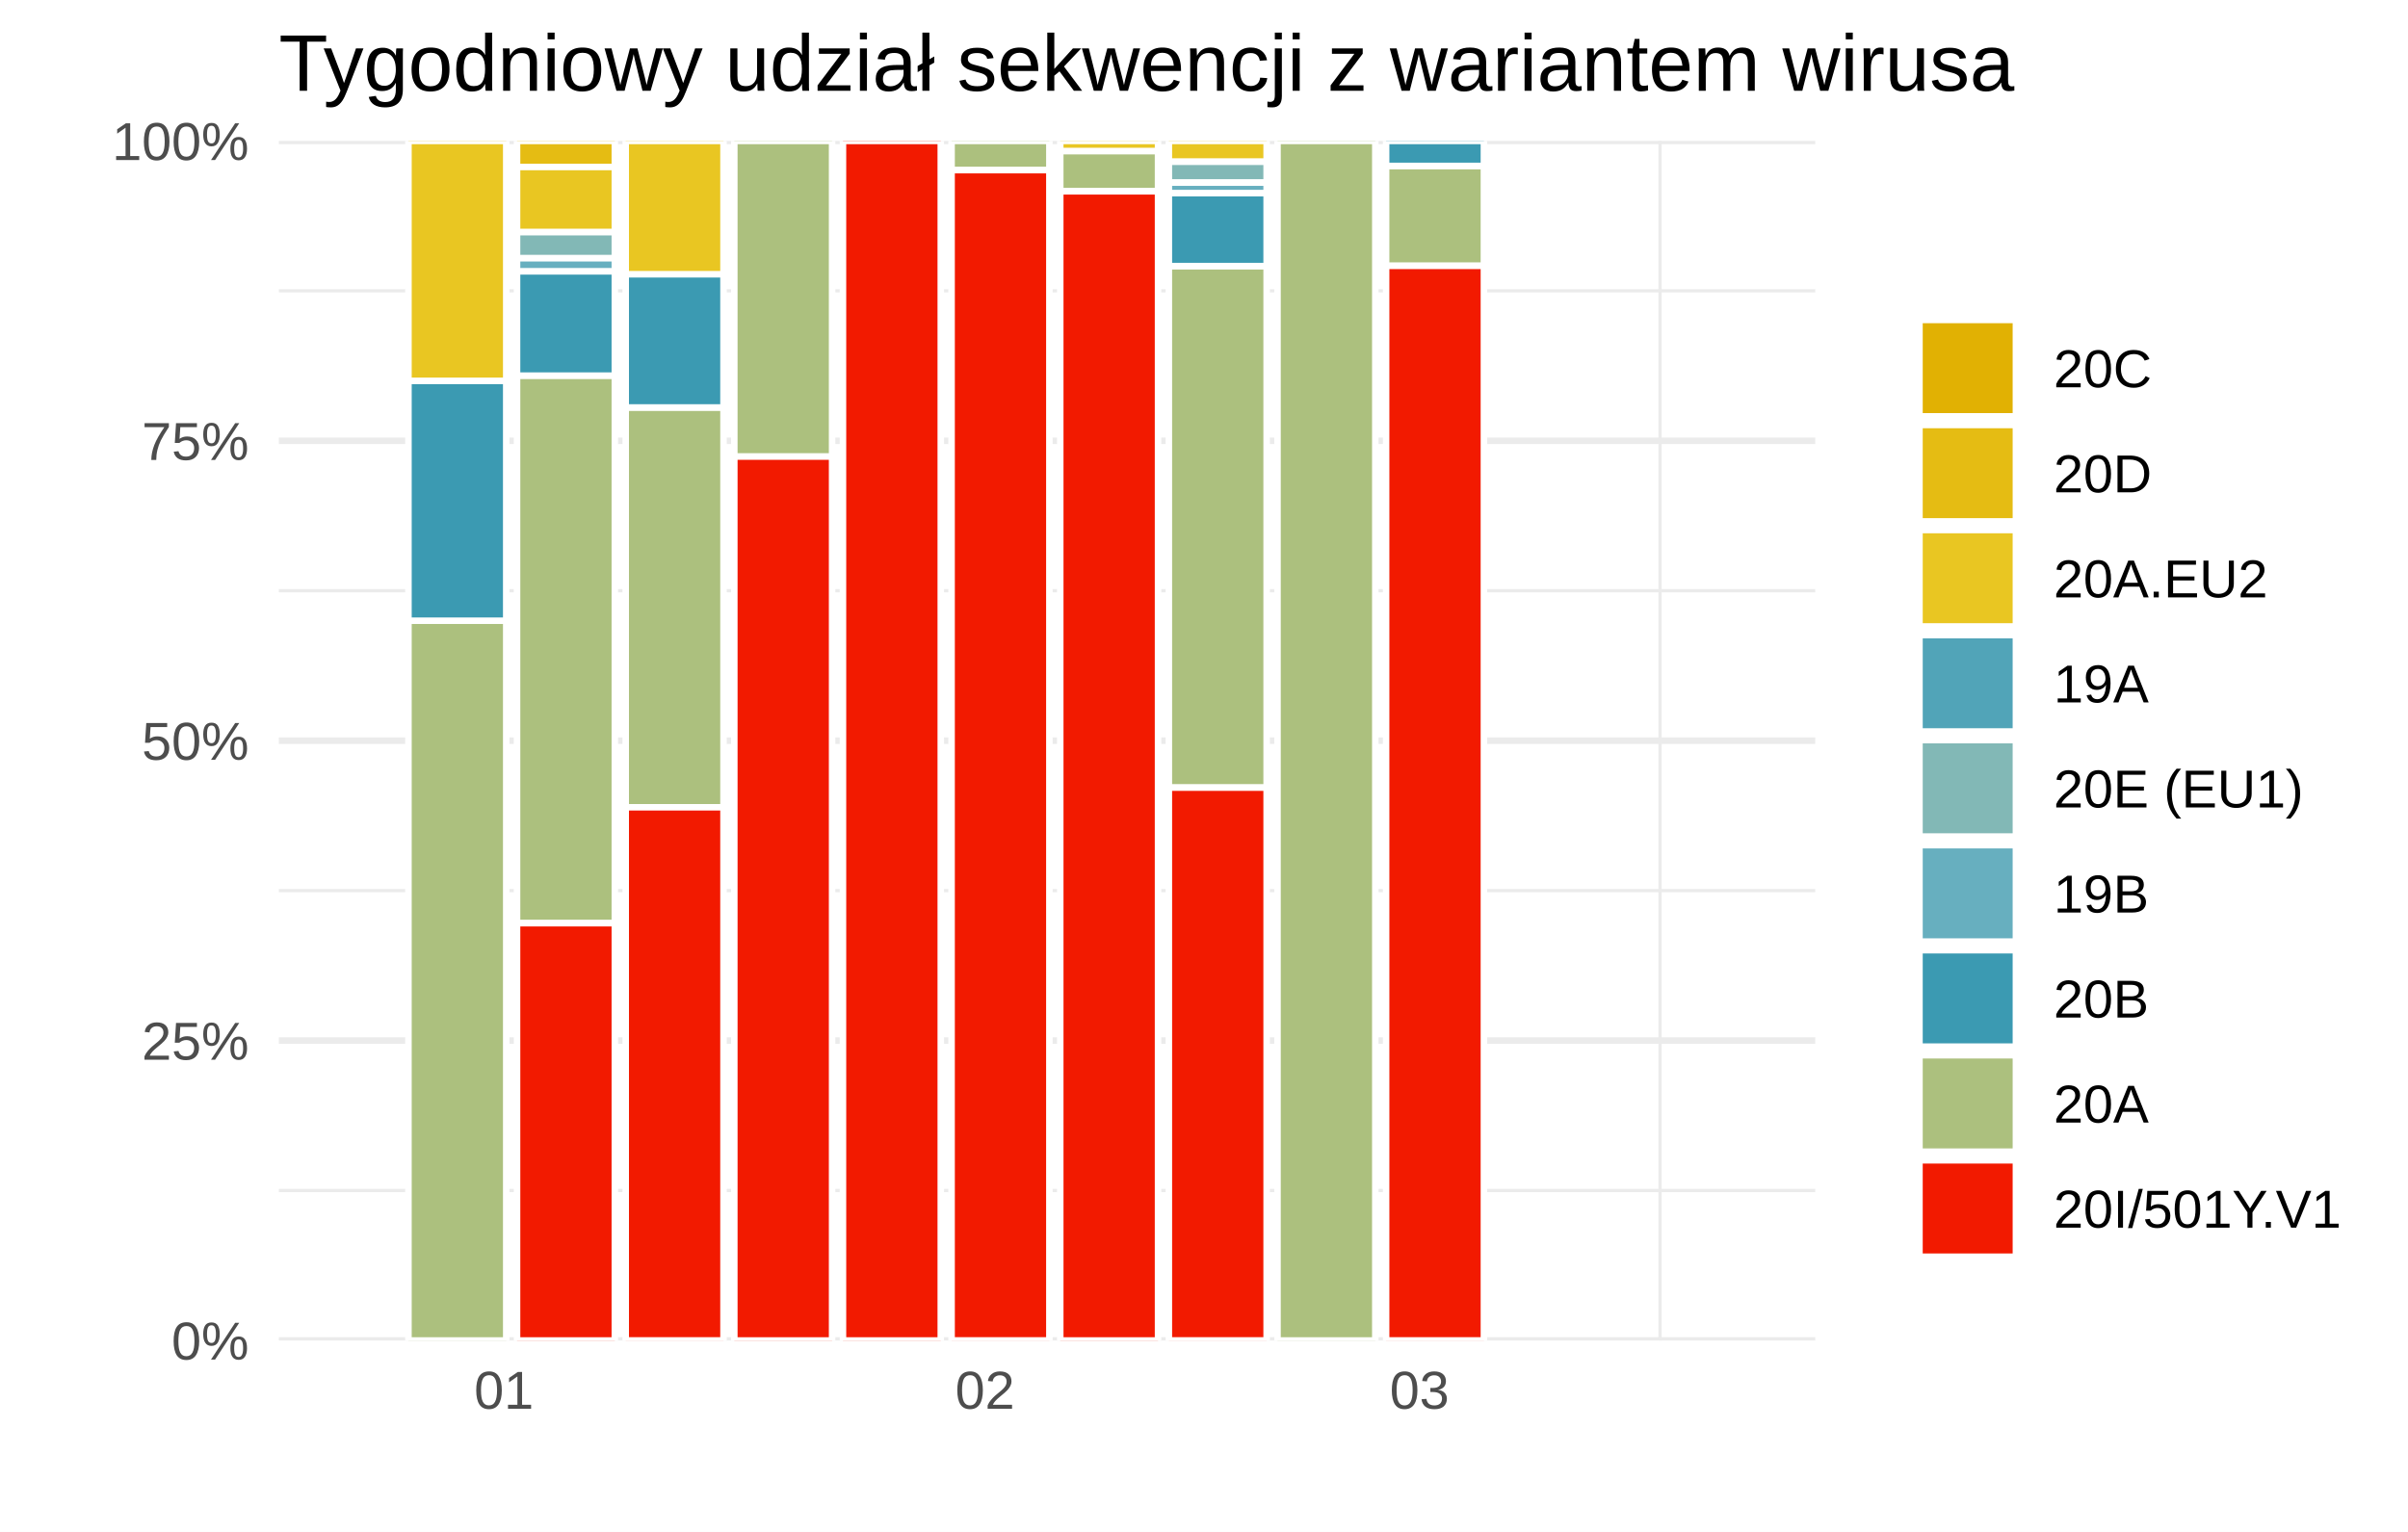
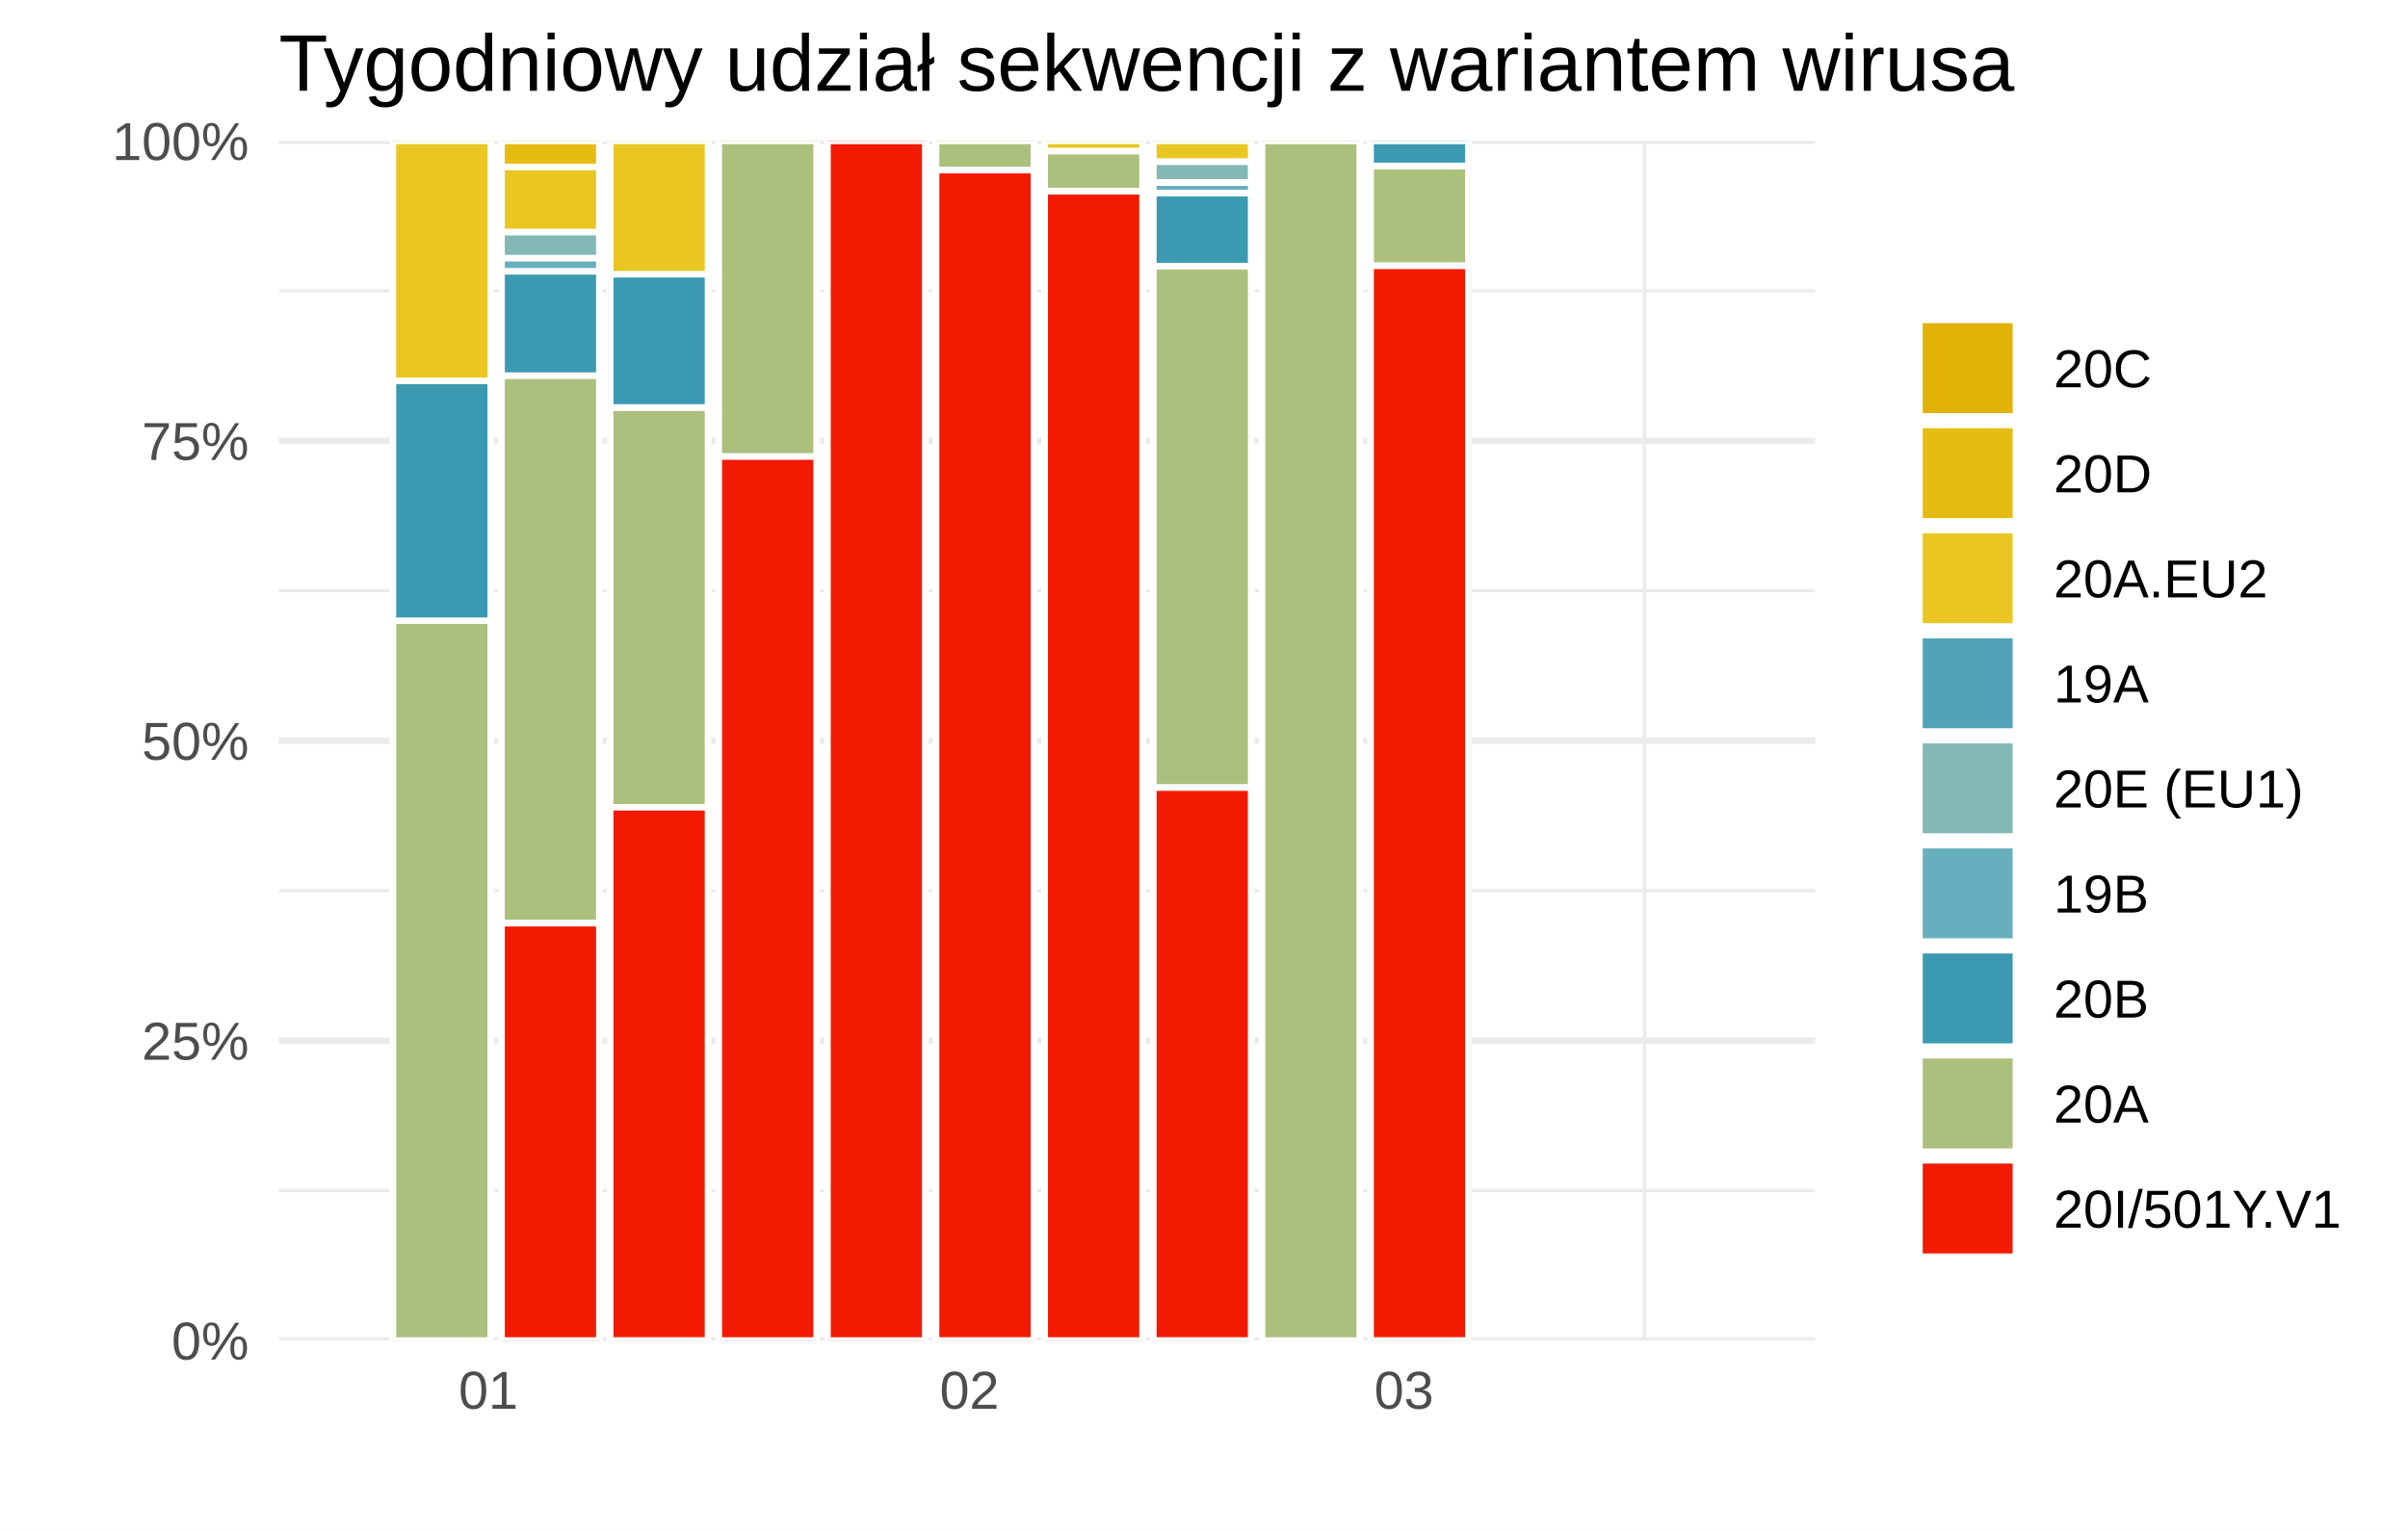
<svg xmlns="http://www.w3.org/2000/svg" class="svglite" width="396.00pt" height="252.00pt" viewBox="0 0 396.00 252.00">
  <defs>
    <style type="text/css">
    .svglite line, .svglite polyline, .svglite polygon, .svglite path, .svglite rect, .svglite circle {
      fill: none;
      stroke: #000000;
      stroke-linecap: round;
      stroke-linejoin: round;
      stroke-miterlimit: 10.00;
    }
  </style>
  </defs>
  <rect width="100%" height="100%" style="stroke: none; fill: #FFFFFF;" />
  <defs>
    <clipPath id="cpMC4wMHwzOTYuMDB8MC4wMHwyNTIuMDA=">
      <rect x="0.00" y="0.00" width="396.00" height="252.00" />
    </clipPath>
  </defs>
  <g clip-path="url(#cpMC4wMHwzOTYuMDB8MC4wMHwyNTIuMDA=)">
</g>
  <defs>
    <clipPath id="cpNDUuODZ8Mjk4LjUyfDIzLjE4fDIyMC41MA==">
      <rect x="45.86" y="23.18" width="252.66" height="197.33" />
    </clipPath>
  </defs>
  <g clip-path="url(#cpNDUuODZ8Mjk4LjUyfDIzLjE4fDIyMC41MA==)">
    <polyline points="45.86,195.84 298.52,195.84 " style="stroke-width: 0.53; stroke: #EBEBEB; stroke-linecap: butt;" />
    <polyline points="45.86,146.51 298.52,146.51 " style="stroke-width: 0.53; stroke: #EBEBEB; stroke-linecap: butt;" />
    <polyline points="45.86,97.17 298.52,97.17 " style="stroke-width: 0.53; stroke: #EBEBEB; stroke-linecap: butt;" />
    <polyline points="45.86,47.84 298.52,47.84 " style="stroke-width: 0.53; stroke: #EBEBEB; stroke-linecap: butt;" />
-     <polyline points="122.42,220.50 122.42,23.18 " style="stroke-width: 0.53; stroke: #EBEBEB; stroke-linecap: butt;" />
-     <polyline points="197.71,220.50 197.71,23.18 " style="stroke-width: 0.53; stroke: #EBEBEB; stroke-linecap: butt;" />
-     <polyline points="273.00,220.50 273.00,23.18 " style="stroke-width: 0.53; stroke: #EBEBEB; stroke-linecap: butt;" />
+     <polyline points="119.87,220.50 119.87,23.18 " style="stroke-width: 0.53; stroke: #EBEBEB; stroke-linecap: butt;" />
+     <polyline points="195.16,220.50 195.16,23.18 " style="stroke-width: 0.53; stroke: #EBEBEB; stroke-linecap: butt;" />
+     <polyline points="270.44,220.50 270.44,23.18 " style="stroke-width: 0.53; stroke: #EBEBEB; stroke-linecap: butt;" />
    <polyline points="45.86,220.50 298.52,220.50 " style="stroke-width: 1.07; stroke: #EBEBEB; stroke-linecap: butt;" />
    <polyline points="45.86,171.17 298.52,171.17 " style="stroke-width: 1.07; stroke: #EBEBEB; stroke-linecap: butt;" />
    <polyline points="45.86,121.84 298.52,121.84 " style="stroke-width: 1.07; stroke: #EBEBEB; stroke-linecap: butt;" />
    <polyline points="45.86,72.51 298.52,72.51 " style="stroke-width: 1.07; stroke: #EBEBEB; stroke-linecap: butt;" />
    <polyline points="45.86,23.18 298.52,23.18 " style="stroke-width: 1.07; stroke: #EBEBEB; stroke-linecap: butt;" />
-     <polyline points="82.87,220.50 82.87,23.18 " style="stroke-width: 1.07; stroke: #EBEBEB; stroke-linecap: butt;" />
-     <polyline points="161.98,220.50 161.98,23.18 " style="stroke-width: 1.07; stroke: #EBEBEB; stroke-linecap: butt;" />
-     <polyline points="233.44,220.50 233.44,23.18 " style="stroke-width: 1.07; stroke: #EBEBEB; stroke-linecap: butt;" />
-     <rect x="67.17" y="102.11" width="16.08" height="118.40" style="stroke-width: 1.07; stroke: #FFFFFF; stroke-linecap: square; stroke-linejoin: miter; fill: #ACC07E;" />
-     <rect x="85.03" y="61.78" width="16.08" height="90.08" style="stroke-width: 1.07; stroke: #FFFFFF; stroke-linecap: square; stroke-linejoin: miter; fill: #ACC07E;" />
-     <rect x="102.90" y="67.03" width="16.08" height="65.78" style="stroke-width: 1.07; stroke: #FFFFFF; stroke-linecap: square; stroke-linejoin: miter; fill: #ACC07E;" />
-     <rect x="120.76" y="23.18" width="16.08" height="51.93" style="stroke-width: 1.07; stroke: #FFFFFF; stroke-linecap: square; stroke-linejoin: miter; fill: #ACC07E;" />
-     <rect x="138.63" y="23.18" width="16.08" height="0.00" style="stroke-width: 1.07; stroke: #FFFFFF; stroke-linecap: square; stroke-linejoin: miter; fill: #ACC07E;" />
-     <rect x="156.49" y="23.18" width="16.08" height="4.81" style="stroke-width: 1.07; stroke: #FFFFFF; stroke-linecap: square; stroke-linejoin: miter; fill: #ACC07E;" />
-     <rect x="174.36" y="24.84" width="16.08" height="6.63" style="stroke-width: 1.07; stroke: #FFFFFF; stroke-linecap: square; stroke-linejoin: miter; fill: #ACC07E;" />
-     <rect x="192.22" y="43.77" width="16.08" height="85.79" style="stroke-width: 1.07; stroke: #FFFFFF; stroke-linecap: square; stroke-linejoin: miter; fill: #ACC07E;" />
-     <rect x="210.09" y="23.18" width="16.08" height="197.33" style="stroke-width: 1.07; stroke: #FFFFFF; stroke-linecap: square; stroke-linejoin: miter; fill: #ACC07E;" />
-     <rect x="227.95" y="27.29" width="16.08" height="16.44" style="stroke-width: 1.07; stroke: #FFFFFF; stroke-linecap: square; stroke-linejoin: miter; fill: #ACC07E;" />
-     <rect x="67.17" y="220.50" width="16.08" height="0.00" style="stroke-width: 1.07; stroke: #FFFFFF; stroke-linecap: square; stroke-linejoin: miter; fill: #F21A00;" />
-     <rect x="85.03" y="151.87" width="16.08" height="68.64" style="stroke-width: 1.07; stroke: #FFFFFF; stroke-linecap: square; stroke-linejoin: miter; fill: #F21A00;" />
-     <rect x="102.90" y="132.80" width="16.08" height="87.70" style="stroke-width: 1.07; stroke: #FFFFFF; stroke-linecap: square; stroke-linejoin: miter; fill: #F21A00;" />
-     <rect x="120.76" y="75.11" width="16.08" height="145.40" style="stroke-width: 1.07; stroke: #FFFFFF; stroke-linecap: square; stroke-linejoin: miter; fill: #F21A00;" />
-     <rect x="138.63" y="23.18" width="16.08" height="197.33" style="stroke-width: 1.07; stroke: #FFFFFF; stroke-linecap: square; stroke-linejoin: miter; fill: #F21A00;" />
-     <rect x="156.49" y="27.99" width="16.08" height="192.51" style="stroke-width: 1.07; stroke: #FFFFFF; stroke-linecap: square; stroke-linejoin: miter; fill: #F21A00;" />
-     <rect x="174.36" y="31.47" width="16.08" height="189.04" style="stroke-width: 1.07; stroke: #FFFFFF; stroke-linecap: square; stroke-linejoin: miter; fill: #F21A00;" />
-     <rect x="192.22" y="129.56" width="16.08" height="90.94" style="stroke-width: 1.07; stroke: #FFFFFF; stroke-linecap: square; stroke-linejoin: miter; fill: #F21A00;" />
-     <rect x="210.09" y="220.50" width="16.08" height="0.00" style="stroke-width: 1.07; stroke: #FFFFFF; stroke-linecap: square; stroke-linejoin: miter; fill: #F21A00;" />
-     <rect x="227.95" y="43.73" width="16.08" height="176.77" style="stroke-width: 1.07; stroke: #FFFFFF; stroke-linecap: square; stroke-linejoin: miter; fill: #F21A00;" />
-     <rect x="67.17" y="62.64" width="16.08" height="39.47" style="stroke-width: 1.07; stroke: #FFFFFF; stroke-linecap: square; stroke-linejoin: miter; fill: #3B9AB2;" />
-     <rect x="85.03" y="44.63" width="16.08" height="17.16" style="stroke-width: 1.07; stroke: #FFFFFF; stroke-linecap: square; stroke-linejoin: miter; fill: #3B9AB2;" />
-     <rect x="102.90" y="45.10" width="16.08" height="21.93" style="stroke-width: 1.07; stroke: #FFFFFF; stroke-linecap: square; stroke-linejoin: miter; fill: #3B9AB2;" />
-     <rect x="120.76" y="23.18" width="16.08" height="0.00" style="stroke-width: 1.07; stroke: #FFFFFF; stroke-linecap: square; stroke-linejoin: miter; fill: #3B9AB2;" />
-     <rect x="138.63" y="23.18" width="16.08" height="0.00" style="stroke-width: 1.07; stroke: #FFFFFF; stroke-linecap: square; stroke-linejoin: miter; fill: #3B9AB2;" />
-     <rect x="156.49" y="23.18" width="16.08" height="0.00" style="stroke-width: 1.07; stroke: #FFFFFF; stroke-linecap: square; stroke-linejoin: miter; fill: #3B9AB2;" />
-     <rect x="174.36" y="24.84" width="16.08" height="0.00" style="stroke-width: 1.07; stroke: #FFFFFF; stroke-linecap: square; stroke-linejoin: miter; fill: #3B9AB2;" />
-     <rect x="192.22" y="31.76" width="16.08" height="12.01" style="stroke-width: 1.07; stroke: #FFFFFF; stroke-linecap: square; stroke-linejoin: miter; fill: #3B9AB2;" />
-     <rect x="210.09" y="23.18" width="16.08" height="0.00" style="stroke-width: 1.07; stroke: #FFFFFF; stroke-linecap: square; stroke-linejoin: miter; fill: #3B9AB2;" />
-     <rect x="227.95" y="23.18" width="16.08" height="4.11" style="stroke-width: 1.07; stroke: #FFFFFF; stroke-linecap: square; stroke-linejoin: miter; fill: #3B9AB2;" />
-     <rect x="67.17" y="23.18" width="16.08" height="0.00" style="stroke-width: 1.07; stroke: #FFFFFF; stroke-linecap: square; stroke-linejoin: miter; fill: #E1B103;" />
-     <rect x="85.03" y="23.18" width="16.08" height="0.00" style="stroke-width: 1.07; stroke: #FFFFFF; stroke-linecap: square; stroke-linejoin: miter; fill: #E1B103;" />
-     <rect x="102.90" y="23.18" width="16.08" height="0.00" style="stroke-width: 1.07; stroke: #FFFFFF; stroke-linecap: square; stroke-linejoin: miter; fill: #E1B103;" />
-     <rect x="120.76" y="23.18" width="16.08" height="0.00" style="stroke-width: 1.07; stroke: #FFFFFF; stroke-linecap: square; stroke-linejoin: miter; fill: #E1B103;" />
-     <rect x="138.63" y="23.18" width="16.08" height="0.00" style="stroke-width: 1.07; stroke: #FFFFFF; stroke-linecap: square; stroke-linejoin: miter; fill: #E1B103;" />
-     <rect x="156.49" y="23.18" width="16.08" height="0.00" style="stroke-width: 1.07; stroke: #FFFFFF; stroke-linecap: square; stroke-linejoin: miter; fill: #E1B103;" />
-     <rect x="174.36" y="23.18" width="16.08" height="0.00" style="stroke-width: 1.07; stroke: #FFFFFF; stroke-linecap: square; stroke-linejoin: miter; fill: #E1B103;" />
-     <rect x="192.22" y="23.18" width="16.08" height="0.00" style="stroke-width: 1.07; stroke: #FFFFFF; stroke-linecap: square; stroke-linejoin: miter; fill: #E1B103;" />
-     <rect x="210.09" y="23.18" width="16.08" height="0.00" style="stroke-width: 1.07; stroke: #FFFFFF; stroke-linecap: square; stroke-linejoin: miter; fill: #E1B103;" />
-     <rect x="227.95" y="23.18" width="16.08" height="0.00" style="stroke-width: 1.07; stroke: #FFFFFF; stroke-linecap: square; stroke-linejoin: miter; fill: #E1B103;" />
-     <rect x="67.17" y="23.18" width="16.08" height="0.00" style="stroke-width: 1.07; stroke: #FFFFFF; stroke-linecap: square; stroke-linejoin: miter; fill: #E5BC13;" />
-     <rect x="85.03" y="23.18" width="16.08" height="4.29" style="stroke-width: 1.07; stroke: #FFFFFF; stroke-linecap: square; stroke-linejoin: miter; fill: #E5BC13;" />
-     <rect x="102.90" y="23.18" width="16.08" height="0.00" style="stroke-width: 1.07; stroke: #FFFFFF; stroke-linecap: square; stroke-linejoin: miter; fill: #E5BC13;" />
-     <rect x="120.76" y="23.18" width="16.08" height="0.00" style="stroke-width: 1.07; stroke: #FFFFFF; stroke-linecap: square; stroke-linejoin: miter; fill: #E5BC13;" />
-     <rect x="138.63" y="23.18" width="16.08" height="0.00" style="stroke-width: 1.07; stroke: #FFFFFF; stroke-linecap: square; stroke-linejoin: miter; fill: #E5BC13;" />
-     <rect x="156.49" y="23.18" width="16.08" height="0.00" style="stroke-width: 1.07; stroke: #FFFFFF; stroke-linecap: square; stroke-linejoin: miter; fill: #E5BC13;" />
-     <rect x="174.36" y="23.18" width="16.08" height="0.00" style="stroke-width: 1.07; stroke: #FFFFFF; stroke-linecap: square; stroke-linejoin: miter; fill: #E5BC13;" />
-     <rect x="192.22" y="23.18" width="16.08" height="0.00" style="stroke-width: 1.07; stroke: #FFFFFF; stroke-linecap: square; stroke-linejoin: miter; fill: #E5BC13;" />
-     <rect x="210.09" y="23.18" width="16.08" height="0.00" style="stroke-width: 1.07; stroke: #FFFFFF; stroke-linecap: square; stroke-linejoin: miter; fill: #E5BC13;" />
-     <rect x="227.95" y="23.18" width="16.08" height="0.00" style="stroke-width: 1.07; stroke: #FFFFFF; stroke-linecap: square; stroke-linejoin: miter; fill: #E5BC13;" />
-     <rect x="67.17" y="23.18" width="16.08" height="39.47" style="stroke-width: 1.07; stroke: #FFFFFF; stroke-linecap: square; stroke-linejoin: miter; fill: #E9C622;" />
-     <rect x="85.03" y="27.47" width="16.08" height="10.72" style="stroke-width: 1.07; stroke: #FFFFFF; stroke-linecap: square; stroke-linejoin: miter; fill: #E9C622;" />
-     <rect x="102.90" y="23.18" width="16.08" height="21.93" style="stroke-width: 1.07; stroke: #FFFFFF; stroke-linecap: square; stroke-linejoin: miter; fill: #E9C622;" />
-     <rect x="120.76" y="23.18" width="16.08" height="0.00" style="stroke-width: 1.07; stroke: #FFFFFF; stroke-linecap: square; stroke-linejoin: miter; fill: #E9C622;" />
-     <rect x="138.63" y="23.18" width="16.08" height="0.00" style="stroke-width: 1.07; stroke: #FFFFFF; stroke-linecap: square; stroke-linejoin: miter; fill: #E9C622;" />
-     <rect x="156.49" y="23.18" width="16.08" height="0.00" style="stroke-width: 1.07; stroke: #FFFFFF; stroke-linecap: square; stroke-linejoin: miter; fill: #E9C622;" />
-     <rect x="174.36" y="23.18" width="16.08" height="1.66" style="stroke-width: 1.07; stroke: #FFFFFF; stroke-linecap: square; stroke-linejoin: miter; fill: #E9C622;" />
-     <rect x="192.22" y="23.18" width="16.08" height="3.43" style="stroke-width: 1.07; stroke: #FFFFFF; stroke-linecap: square; stroke-linejoin: miter; fill: #E9C622;" />
-     <rect x="210.09" y="23.18" width="16.08" height="0.00" style="stroke-width: 1.07; stroke: #FFFFFF; stroke-linecap: square; stroke-linejoin: miter; fill: #E9C622;" />
-     <rect x="227.95" y="23.18" width="16.08" height="0.00" style="stroke-width: 1.07; stroke: #FFFFFF; stroke-linecap: square; stroke-linejoin: miter; fill: #E9C622;" />
-     <rect x="67.17" y="62.64" width="16.08" height="0.00" style="stroke-width: 1.07; stroke: #FFFFFF; stroke-linecap: square; stroke-linejoin: miter; fill: #51A4B8;" />
-     <rect x="85.03" y="38.19" width="16.08" height="0.00" style="stroke-width: 1.07; stroke: #FFFFFF; stroke-linecap: square; stroke-linejoin: miter; fill: #51A4B8;" />
-     <rect x="102.90" y="45.10" width="16.08" height="0.00" style="stroke-width: 1.07; stroke: #FFFFFF; stroke-linecap: square; stroke-linejoin: miter; fill: #51A4B8;" />
-     <rect x="120.76" y="23.18" width="16.08" height="0.00" style="stroke-width: 1.07; stroke: #FFFFFF; stroke-linecap: square; stroke-linejoin: miter; fill: #51A4B8;" />
-     <rect x="138.63" y="23.18" width="16.08" height="0.00" style="stroke-width: 1.07; stroke: #FFFFFF; stroke-linecap: square; stroke-linejoin: miter; fill: #51A4B8;" />
-     <rect x="156.49" y="23.18" width="16.08" height="0.00" style="stroke-width: 1.07; stroke: #FFFFFF; stroke-linecap: square; stroke-linejoin: miter; fill: #51A4B8;" />
-     <rect x="174.36" y="24.84" width="16.08" height="0.00" style="stroke-width: 1.07; stroke: #FFFFFF; stroke-linecap: square; stroke-linejoin: miter; fill: #51A4B8;" />
-     <rect x="192.22" y="26.61" width="16.08" height="0.00" style="stroke-width: 1.07; stroke: #FFFFFF; stroke-linecap: square; stroke-linejoin: miter; fill: #51A4B8;" />
-     <rect x="210.09" y="23.18" width="16.08" height="0.00" style="stroke-width: 1.07; stroke: #FFFFFF; stroke-linecap: square; stroke-linejoin: miter; fill: #51A4B8;" />
-     <rect x="227.95" y="23.18" width="16.08" height="0.00" style="stroke-width: 1.07; stroke: #FFFFFF; stroke-linecap: square; stroke-linejoin: miter; fill: #51A4B8;" />
-     <rect x="67.17" y="62.64" width="16.08" height="0.00" style="stroke-width: 1.07; stroke: #FFFFFF; stroke-linecap: square; stroke-linejoin: miter; fill: #82B8B6;" />
-     <rect x="85.03" y="38.19" width="16.08" height="4.29" style="stroke-width: 1.07; stroke: #FFFFFF; stroke-linecap: square; stroke-linejoin: miter; fill: #82B8B6;" />
-     <rect x="102.90" y="45.10" width="16.08" height="0.00" style="stroke-width: 1.07; stroke: #FFFFFF; stroke-linecap: square; stroke-linejoin: miter; fill: #82B8B6;" />
-     <rect x="120.76" y="23.18" width="16.08" height="0.00" style="stroke-width: 1.07; stroke: #FFFFFF; stroke-linecap: square; stroke-linejoin: miter; fill: #82B8B6;" />
-     <rect x="138.63" y="23.18" width="16.08" height="0.00" style="stroke-width: 1.07; stroke: #FFFFFF; stroke-linecap: square; stroke-linejoin: miter; fill: #82B8B6;" />
-     <rect x="156.49" y="23.18" width="16.08" height="0.00" style="stroke-width: 1.07; stroke: #FFFFFF; stroke-linecap: square; stroke-linejoin: miter; fill: #82B8B6;" />
-     <rect x="174.36" y="24.84" width="16.08" height="0.00" style="stroke-width: 1.07; stroke: #FFFFFF; stroke-linecap: square; stroke-linejoin: miter; fill: #82B8B6;" />
-     <rect x="192.22" y="26.61" width="16.08" height="3.43" style="stroke-width: 1.07; stroke: #FFFFFF; stroke-linecap: square; stroke-linejoin: miter; fill: #82B8B6;" />
-     <rect x="210.09" y="23.18" width="16.08" height="0.00" style="stroke-width: 1.07; stroke: #FFFFFF; stroke-linecap: square; stroke-linejoin: miter; fill: #82B8B6;" />
-     <rect x="227.95" y="23.18" width="16.08" height="0.00" style="stroke-width: 1.07; stroke: #FFFFFF; stroke-linecap: square; stroke-linejoin: miter; fill: #82B8B6;" />
-     <rect x="67.17" y="62.64" width="16.08" height="0.00" style="stroke-width: 1.07; stroke: #FFFFFF; stroke-linecap: square; stroke-linejoin: miter; fill: #67AFBF;" />
-     <rect x="85.03" y="42.48" width="16.08" height="2.14" style="stroke-width: 1.07; stroke: #FFFFFF; stroke-linecap: square; stroke-linejoin: miter; fill: #67AFBF;" />
-     <rect x="102.90" y="45.10" width="16.08" height="0.00" style="stroke-width: 1.07; stroke: #FFFFFF; stroke-linecap: square; stroke-linejoin: miter; fill: #67AFBF;" />
-     <rect x="120.76" y="23.18" width="16.08" height="0.00" style="stroke-width: 1.07; stroke: #FFFFFF; stroke-linecap: square; stroke-linejoin: miter; fill: #67AFBF;" />
-     <rect x="138.63" y="23.18" width="16.08" height="0.00" style="stroke-width: 1.07; stroke: #FFFFFF; stroke-linecap: square; stroke-linejoin: miter; fill: #67AFBF;" />
-     <rect x="156.49" y="23.18" width="16.08" height="0.00" style="stroke-width: 1.07; stroke: #FFFFFF; stroke-linecap: square; stroke-linejoin: miter; fill: #67AFBF;" />
-     <rect x="174.36" y="24.84" width="16.08" height="0.00" style="stroke-width: 1.07; stroke: #FFFFFF; stroke-linecap: square; stroke-linejoin: miter; fill: #67AFBF;" />
-     <rect x="192.22" y="30.04" width="16.08" height="1.72" style="stroke-width: 1.07; stroke: #FFFFFF; stroke-linecap: square; stroke-linejoin: miter; fill: #67AFBF;" />
-     <rect x="210.09" y="23.18" width="16.08" height="0.00" style="stroke-width: 1.07; stroke: #FFFFFF; stroke-linecap: square; stroke-linejoin: miter; fill: #67AFBF;" />
-     <rect x="227.95" y="23.18" width="16.08" height="0.00" style="stroke-width: 1.07; stroke: #FFFFFF; stroke-linecap: square; stroke-linejoin: miter; fill: #67AFBF;" />
+     <polyline points="80.31,220.50 80.31,23.18 " style="stroke-width: 1.07; stroke: #EBEBEB; stroke-linecap: butt;" />
+     <polyline points="159.43,220.50 159.43,23.18 " style="stroke-width: 1.07; stroke: #EBEBEB; stroke-linecap: butt;" />
+     <polyline points="230.89,220.50 230.89,23.18 " style="stroke-width: 1.07; stroke: #EBEBEB; stroke-linecap: butt;" />
+     <rect x="64.62" y="102.11" width="16.08" height="118.40" style="stroke-width: 1.07; stroke: #FFFFFF; stroke-linecap: square; stroke-linejoin: miter; fill: #ACC07E;" />
+     <rect x="82.48" y="61.78" width="16.08" height="90.08" style="stroke-width: 1.07; stroke: #FFFFFF; stroke-linecap: square; stroke-linejoin: miter; fill: #ACC07E;" />
+     <rect x="100.35" y="67.03" width="16.08" height="65.78" style="stroke-width: 1.07; stroke: #FFFFFF; stroke-linecap: square; stroke-linejoin: miter; fill: #ACC07E;" />
+     <rect x="118.21" y="23.18" width="16.08" height="51.93" style="stroke-width: 1.07; stroke: #FFFFFF; stroke-linecap: square; stroke-linejoin: miter; fill: #ACC07E;" />
+     <rect x="136.08" y="23.18" width="16.08" height="0.00" style="stroke-width: 1.07; stroke: #FFFFFF; stroke-linecap: square; stroke-linejoin: miter; fill: #ACC07E;" />
+     <rect x="153.94" y="23.18" width="16.08" height="4.81" style="stroke-width: 1.07; stroke: #FFFFFF; stroke-linecap: square; stroke-linejoin: miter; fill: #ACC07E;" />
+     <rect x="171.81" y="24.84" width="16.08" height="6.63" style="stroke-width: 1.07; stroke: #FFFFFF; stroke-linecap: square; stroke-linejoin: miter; fill: #ACC07E;" />
+     <rect x="189.67" y="43.77" width="16.08" height="85.79" style="stroke-width: 1.07; stroke: #FFFFFF; stroke-linecap: square; stroke-linejoin: miter; fill: #ACC07E;" />
+     <rect x="207.54" y="23.18" width="16.08" height="197.33" style="stroke-width: 1.07; stroke: #FFFFFF; stroke-linecap: square; stroke-linejoin: miter; fill: #ACC07E;" />
+     <rect x="225.40" y="27.29" width="16.08" height="16.44" style="stroke-width: 1.07; stroke: #FFFFFF; stroke-linecap: square; stroke-linejoin: miter; fill: #ACC07E;" />
+     <rect x="64.62" y="220.50" width="16.08" height="0.00" style="stroke-width: 1.07; stroke: #FFFFFF; stroke-linecap: square; stroke-linejoin: miter; fill: #F21A00;" />
+     <rect x="82.48" y="151.87" width="16.08" height="68.64" style="stroke-width: 1.07; stroke: #FFFFFF; stroke-linecap: square; stroke-linejoin: miter; fill: #F21A00;" />
+     <rect x="100.35" y="132.80" width="16.08" height="87.70" style="stroke-width: 1.07; stroke: #FFFFFF; stroke-linecap: square; stroke-linejoin: miter; fill: #F21A00;" />
+     <rect x="118.21" y="75.11" width="16.08" height="145.40" style="stroke-width: 1.07; stroke: #FFFFFF; stroke-linecap: square; stroke-linejoin: miter; fill: #F21A00;" />
+     <rect x="136.08" y="23.18" width="16.08" height="197.33" style="stroke-width: 1.07; stroke: #FFFFFF; stroke-linecap: square; stroke-linejoin: miter; fill: #F21A00;" />
+     <rect x="153.94" y="27.99" width="16.08" height="192.51" style="stroke-width: 1.07; stroke: #FFFFFF; stroke-linecap: square; stroke-linejoin: miter; fill: #F21A00;" />
+     <rect x="171.81" y="31.47" width="16.08" height="189.04" style="stroke-width: 1.07; stroke: #FFFFFF; stroke-linecap: square; stroke-linejoin: miter; fill: #F21A00;" />
+     <rect x="189.67" y="129.56" width="16.08" height="90.94" style="stroke-width: 1.07; stroke: #FFFFFF; stroke-linecap: square; stroke-linejoin: miter; fill: #F21A00;" />
+     <rect x="207.54" y="220.50" width="16.08" height="0.00" style="stroke-width: 1.07; stroke: #FFFFFF; stroke-linecap: square; stroke-linejoin: miter; fill: #F21A00;" />
+     <rect x="225.40" y="43.73" width="16.08" height="176.77" style="stroke-width: 1.07; stroke: #FFFFFF; stroke-linecap: square; stroke-linejoin: miter; fill: #F21A00;" />
+     <rect x="64.62" y="62.64" width="16.08" height="39.47" style="stroke-width: 1.07; stroke: #FFFFFF; stroke-linecap: square; stroke-linejoin: miter; fill: #3B9AB2;" />
+     <rect x="82.48" y="44.63" width="16.08" height="17.16" style="stroke-width: 1.07; stroke: #FFFFFF; stroke-linecap: square; stroke-linejoin: miter; fill: #3B9AB2;" />
+     <rect x="100.35" y="45.10" width="16.08" height="21.93" style="stroke-width: 1.07; stroke: #FFFFFF; stroke-linecap: square; stroke-linejoin: miter; fill: #3B9AB2;" />
+     <rect x="118.21" y="23.18" width="16.08" height="0.00" style="stroke-width: 1.07; stroke: #FFFFFF; stroke-linecap: square; stroke-linejoin: miter; fill: #3B9AB2;" />
+     <rect x="136.08" y="23.18" width="16.08" height="0.00" style="stroke-width: 1.07; stroke: #FFFFFF; stroke-linecap: square; stroke-linejoin: miter; fill: #3B9AB2;" />
+     <rect x="153.94" y="23.18" width="16.08" height="0.00" style="stroke-width: 1.07; stroke: #FFFFFF; stroke-linecap: square; stroke-linejoin: miter; fill: #3B9AB2;" />
+     <rect x="171.81" y="24.84" width="16.08" height="0.00" style="stroke-width: 1.07; stroke: #FFFFFF; stroke-linecap: square; stroke-linejoin: miter; fill: #3B9AB2;" />
+     <rect x="189.67" y="31.76" width="16.08" height="12.01" style="stroke-width: 1.07; stroke: #FFFFFF; stroke-linecap: square; stroke-linejoin: miter; fill: #3B9AB2;" />
+     <rect x="207.54" y="23.18" width="16.08" height="0.00" style="stroke-width: 1.07; stroke: #FFFFFF; stroke-linecap: square; stroke-linejoin: miter; fill: #3B9AB2;" />
+     <rect x="225.40" y="23.18" width="16.08" height="4.11" style="stroke-width: 1.07; stroke: #FFFFFF; stroke-linecap: square; stroke-linejoin: miter; fill: #3B9AB2;" />
+     <rect x="64.62" y="23.18" width="16.08" height="0.00" style="stroke-width: 1.07; stroke: #FFFFFF; stroke-linecap: square; stroke-linejoin: miter; fill: #E1B103;" />
+     <rect x="82.48" y="23.18" width="16.08" height="0.00" style="stroke-width: 1.07; stroke: #FFFFFF; stroke-linecap: square; stroke-linejoin: miter; fill: #E1B103;" />
+     <rect x="100.35" y="23.18" width="16.08" height="0.00" style="stroke-width: 1.07; stroke: #FFFFFF; stroke-linecap: square; stroke-linejoin: miter; fill: #E1B103;" />
+     <rect x="118.21" y="23.18" width="16.08" height="0.00" style="stroke-width: 1.07; stroke: #FFFFFF; stroke-linecap: square; stroke-linejoin: miter; fill: #E1B103;" />
+     <rect x="136.08" y="23.18" width="16.08" height="0.00" style="stroke-width: 1.07; stroke: #FFFFFF; stroke-linecap: square; stroke-linejoin: miter; fill: #E1B103;" />
+     <rect x="153.94" y="23.18" width="16.08" height="0.00" style="stroke-width: 1.07; stroke: #FFFFFF; stroke-linecap: square; stroke-linejoin: miter; fill: #E1B103;" />
+     <rect x="171.81" y="23.18" width="16.08" height="0.00" style="stroke-width: 1.07; stroke: #FFFFFF; stroke-linecap: square; stroke-linejoin: miter; fill: #E1B103;" />
+     <rect x="189.67" y="23.18" width="16.08" height="0.00" style="stroke-width: 1.07; stroke: #FFFFFF; stroke-linecap: square; stroke-linejoin: miter; fill: #E1B103;" />
+     <rect x="207.54" y="23.18" width="16.08" height="0.00" style="stroke-width: 1.07; stroke: #FFFFFF; stroke-linecap: square; stroke-linejoin: miter; fill: #E1B103;" />
+     <rect x="225.40" y="23.18" width="16.08" height="0.00" style="stroke-width: 1.07; stroke: #FFFFFF; stroke-linecap: square; stroke-linejoin: miter; fill: #E1B103;" />
+     <rect x="64.62" y="23.18" width="16.08" height="0.00" style="stroke-width: 1.07; stroke: #FFFFFF; stroke-linecap: square; stroke-linejoin: miter; fill: #E5BC13;" />
+     <rect x="82.48" y="23.18" width="16.08" height="4.29" style="stroke-width: 1.07; stroke: #FFFFFF; stroke-linecap: square; stroke-linejoin: miter; fill: #E5BC13;" />
+     <rect x="100.35" y="23.18" width="16.08" height="0.00" style="stroke-width: 1.07; stroke: #FFFFFF; stroke-linecap: square; stroke-linejoin: miter; fill: #E5BC13;" />
+     <rect x="118.21" y="23.18" width="16.08" height="0.00" style="stroke-width: 1.07; stroke: #FFFFFF; stroke-linecap: square; stroke-linejoin: miter; fill: #E5BC13;" />
+     <rect x="136.08" y="23.18" width="16.08" height="0.00" style="stroke-width: 1.07; stroke: #FFFFFF; stroke-linecap: square; stroke-linejoin: miter; fill: #E5BC13;" />
+     <rect x="153.94" y="23.18" width="16.08" height="0.00" style="stroke-width: 1.07; stroke: #FFFFFF; stroke-linecap: square; stroke-linejoin: miter; fill: #E5BC13;" />
+     <rect x="171.81" y="23.18" width="16.08" height="0.00" style="stroke-width: 1.07; stroke: #FFFFFF; stroke-linecap: square; stroke-linejoin: miter; fill: #E5BC13;" />
+     <rect x="189.67" y="23.18" width="16.08" height="0.00" style="stroke-width: 1.07; stroke: #FFFFFF; stroke-linecap: square; stroke-linejoin: miter; fill: #E5BC13;" />
+     <rect x="207.54" y="23.18" width="16.08" height="0.00" style="stroke-width: 1.07; stroke: #FFFFFF; stroke-linecap: square; stroke-linejoin: miter; fill: #E5BC13;" />
+     <rect x="225.40" y="23.18" width="16.08" height="0.00" style="stroke-width: 1.07; stroke: #FFFFFF; stroke-linecap: square; stroke-linejoin: miter; fill: #E5BC13;" />
+     <rect x="64.62" y="23.18" width="16.08" height="39.47" style="stroke-width: 1.07; stroke: #FFFFFF; stroke-linecap: square; stroke-linejoin: miter; fill: #E9C622;" />
+     <rect x="82.48" y="27.47" width="16.08" height="10.72" style="stroke-width: 1.07; stroke: #FFFFFF; stroke-linecap: square; stroke-linejoin: miter; fill: #E9C622;" />
+     <rect x="100.35" y="23.18" width="16.08" height="21.93" style="stroke-width: 1.07; stroke: #FFFFFF; stroke-linecap: square; stroke-linejoin: miter; fill: #E9C622;" />
+     <rect x="118.21" y="23.18" width="16.08" height="0.00" style="stroke-width: 1.07; stroke: #FFFFFF; stroke-linecap: square; stroke-linejoin: miter; fill: #E9C622;" />
+     <rect x="136.08" y="23.18" width="16.08" height="0.00" style="stroke-width: 1.07; stroke: #FFFFFF; stroke-linecap: square; stroke-linejoin: miter; fill: #E9C622;" />
+     <rect x="153.94" y="23.18" width="16.08" height="0.00" style="stroke-width: 1.07; stroke: #FFFFFF; stroke-linecap: square; stroke-linejoin: miter; fill: #E9C622;" />
+     <rect x="171.81" y="23.18" width="16.08" height="1.66" style="stroke-width: 1.07; stroke: #FFFFFF; stroke-linecap: square; stroke-linejoin: miter; fill: #E9C622;" />
+     <rect x="189.67" y="23.18" width="16.08" height="3.43" style="stroke-width: 1.07; stroke: #FFFFFF; stroke-linecap: square; stroke-linejoin: miter; fill: #E9C622;" />
+     <rect x="207.54" y="23.18" width="16.08" height="0.00" style="stroke-width: 1.07; stroke: #FFFFFF; stroke-linecap: square; stroke-linejoin: miter; fill: #E9C622;" />
+     <rect x="225.40" y="23.18" width="16.08" height="0.00" style="stroke-width: 1.07; stroke: #FFFFFF; stroke-linecap: square; stroke-linejoin: miter; fill: #E9C622;" />
+     <rect x="64.62" y="62.64" width="16.08" height="0.00" style="stroke-width: 1.07; stroke: #FFFFFF; stroke-linecap: square; stroke-linejoin: miter; fill: #51A4B8;" />
+     <rect x="82.48" y="38.19" width="16.08" height="0.00" style="stroke-width: 1.07; stroke: #FFFFFF; stroke-linecap: square; stroke-linejoin: miter; fill: #51A4B8;" />
+     <rect x="100.35" y="45.10" width="16.08" height="0.00" style="stroke-width: 1.07; stroke: #FFFFFF; stroke-linecap: square; stroke-linejoin: miter; fill: #51A4B8;" />
+     <rect x="118.21" y="23.18" width="16.08" height="0.00" style="stroke-width: 1.07; stroke: #FFFFFF; stroke-linecap: square; stroke-linejoin: miter; fill: #51A4B8;" />
+     <rect x="136.08" y="23.18" width="16.08" height="0.00" style="stroke-width: 1.07; stroke: #FFFFFF; stroke-linecap: square; stroke-linejoin: miter; fill: #51A4B8;" />
+     <rect x="153.94" y="23.18" width="16.08" height="0.00" style="stroke-width: 1.07; stroke: #FFFFFF; stroke-linecap: square; stroke-linejoin: miter; fill: #51A4B8;" />
+     <rect x="171.81" y="24.84" width="16.08" height="0.00" style="stroke-width: 1.07; stroke: #FFFFFF; stroke-linecap: square; stroke-linejoin: miter; fill: #51A4B8;" />
+     <rect x="189.67" y="26.61" width="16.08" height="0.00" style="stroke-width: 1.07; stroke: #FFFFFF; stroke-linecap: square; stroke-linejoin: miter; fill: #51A4B8;" />
+     <rect x="207.54" y="23.18" width="16.08" height="0.00" style="stroke-width: 1.07; stroke: #FFFFFF; stroke-linecap: square; stroke-linejoin: miter; fill: #51A4B8;" />
+     <rect x="225.40" y="23.18" width="16.08" height="0.00" style="stroke-width: 1.07; stroke: #FFFFFF; stroke-linecap: square; stroke-linejoin: miter; fill: #51A4B8;" />
+     <rect x="64.62" y="62.64" width="16.08" height="0.00" style="stroke-width: 1.07; stroke: #FFFFFF; stroke-linecap: square; stroke-linejoin: miter; fill: #82B8B6;" />
+     <rect x="82.48" y="38.19" width="16.08" height="4.29" style="stroke-width: 1.07; stroke: #FFFFFF; stroke-linecap: square; stroke-linejoin: miter; fill: #82B8B6;" />
+     <rect x="100.35" y="45.10" width="16.08" height="0.00" style="stroke-width: 1.07; stroke: #FFFFFF; stroke-linecap: square; stroke-linejoin: miter; fill: #82B8B6;" />
+     <rect x="118.21" y="23.18" width="16.08" height="0.00" style="stroke-width: 1.07; stroke: #FFFFFF; stroke-linecap: square; stroke-linejoin: miter; fill: #82B8B6;" />
+     <rect x="136.08" y="23.18" width="16.08" height="0.00" style="stroke-width: 1.07; stroke: #FFFFFF; stroke-linecap: square; stroke-linejoin: miter; fill: #82B8B6;" />
+     <rect x="153.94" y="23.18" width="16.08" height="0.00" style="stroke-width: 1.07; stroke: #FFFFFF; stroke-linecap: square; stroke-linejoin: miter; fill: #82B8B6;" />
+     <rect x="171.81" y="24.84" width="16.08" height="0.00" style="stroke-width: 1.07; stroke: #FFFFFF; stroke-linecap: square; stroke-linejoin: miter; fill: #82B8B6;" />
+     <rect x="189.67" y="26.61" width="16.08" height="3.43" style="stroke-width: 1.07; stroke: #FFFFFF; stroke-linecap: square; stroke-linejoin: miter; fill: #82B8B6;" />
+     <rect x="207.54" y="23.18" width="16.08" height="0.00" style="stroke-width: 1.07; stroke: #FFFFFF; stroke-linecap: square; stroke-linejoin: miter; fill: #82B8B6;" />
+     <rect x="225.40" y="23.18" width="16.08" height="0.00" style="stroke-width: 1.07; stroke: #FFFFFF; stroke-linecap: square; stroke-linejoin: miter; fill: #82B8B6;" />
+     <rect x="64.62" y="62.64" width="16.08" height="0.00" style="stroke-width: 1.07; stroke: #FFFFFF; stroke-linecap: square; stroke-linejoin: miter; fill: #67AFBF;" />
+     <rect x="82.48" y="42.48" width="16.08" height="2.14" style="stroke-width: 1.07; stroke: #FFFFFF; stroke-linecap: square; stroke-linejoin: miter; fill: #67AFBF;" />
+     <rect x="100.35" y="45.10" width="16.08" height="0.00" style="stroke-width: 1.07; stroke: #FFFFFF; stroke-linecap: square; stroke-linejoin: miter; fill: #67AFBF;" />
+     <rect x="118.21" y="23.18" width="16.08" height="0.00" style="stroke-width: 1.07; stroke: #FFFFFF; stroke-linecap: square; stroke-linejoin: miter; fill: #67AFBF;" />
+     <rect x="136.08" y="23.18" width="16.08" height="0.00" style="stroke-width: 1.07; stroke: #FFFFFF; stroke-linecap: square; stroke-linejoin: miter; fill: #67AFBF;" />
+     <rect x="153.94" y="23.18" width="16.08" height="0.00" style="stroke-width: 1.07; stroke: #FFFFFF; stroke-linecap: square; stroke-linejoin: miter; fill: #67AFBF;" />
+     <rect x="171.81" y="24.84" width="16.08" height="0.00" style="stroke-width: 1.07; stroke: #FFFFFF; stroke-linecap: square; stroke-linejoin: miter; fill: #67AFBF;" />
+     <rect x="189.67" y="30.04" width="16.08" height="1.72" style="stroke-width: 1.07; stroke: #FFFFFF; stroke-linecap: square; stroke-linejoin: miter; fill: #67AFBF;" />
+     <rect x="207.54" y="23.18" width="16.08" height="0.00" style="stroke-width: 1.07; stroke: #FFFFFF; stroke-linecap: square; stroke-linejoin: miter; fill: #67AFBF;" />
+     <rect x="225.40" y="23.18" width="16.08" height="0.00" style="stroke-width: 1.07; stroke: #FFFFFF; stroke-linecap: square; stroke-linejoin: miter; fill: #67AFBF;" />
  </g>
  <g clip-path="url(#cpMC4wMHwzOTYuMDB8MC4wMHwyNTIuMDA=)">
    <text x="40.93" y="223.65" text-anchor="end" style="font-size: 8.80px; fill: #4D4D4D; font-family: Arial;" textLength="12.72px" lengthAdjust="spacingAndGlyphs">0%</text>
    <text x="40.93" y="174.32" text-anchor="end" style="font-size: 8.80px; fill: #4D4D4D; font-family: Arial;" textLength="17.62px" lengthAdjust="spacingAndGlyphs">25%</text>
    <text x="40.93" y="124.99" text-anchor="end" style="font-size: 8.80px; fill: #4D4D4D; font-family: Arial;" textLength="17.62px" lengthAdjust="spacingAndGlyphs">50%</text>
    <text x="40.93" y="75.66" text-anchor="end" style="font-size: 8.80px; fill: #4D4D4D; font-family: Arial;" textLength="17.62px" lengthAdjust="spacingAndGlyphs">75%</text>
    <text x="40.93" y="26.33" text-anchor="end" style="font-size: 8.80px; fill: #4D4D4D; font-family: Arial;" textLength="22.51px" lengthAdjust="spacingAndGlyphs">100%</text>
-     <text x="82.87" y="231.74" text-anchor="middle" style="font-size: 8.80px; fill: #4D4D4D; font-family: Arial;" textLength="9.79px" lengthAdjust="spacingAndGlyphs">01</text>
-     <text x="161.98" y="231.74" text-anchor="middle" style="font-size: 8.80px; fill: #4D4D4D; font-family: Arial;" textLength="9.79px" lengthAdjust="spacingAndGlyphs">02</text>
-     <text x="233.44" y="231.74" text-anchor="middle" style="font-size: 8.80px; fill: #4D4D4D; font-family: Arial;" textLength="9.79px" lengthAdjust="spacingAndGlyphs">03</text>
+     <text x="80.31" y="231.74" text-anchor="middle" style="font-size: 8.80px; fill: #4D4D4D; font-family: Arial;" textLength="9.79px" lengthAdjust="spacingAndGlyphs">01</text>
+     <text x="159.43" y="231.74" text-anchor="middle" style="font-size: 8.80px; fill: #4D4D4D; font-family: Arial;" textLength="9.79px" lengthAdjust="spacingAndGlyphs">02</text>
+     <text x="230.89" y="231.74" text-anchor="middle" style="font-size: 8.80px; fill: #4D4D4D; font-family: Arial;" textLength="9.79px" lengthAdjust="spacingAndGlyphs">03</text>
    <rect x="315.66" y="52.63" width="15.86" height="15.86" style="stroke-width: 1.07; stroke: #FFFFFF; stroke-linecap: square; stroke-linejoin: miter; fill: #E1B103;" />
    <rect x="315.66" y="69.91" width="15.86" height="15.86" style="stroke-width: 1.07; stroke: #FFFFFF; stroke-linecap: square; stroke-linejoin: miter; fill: #E5BC13;" />
    <rect x="315.66" y="87.19" width="15.86" height="15.86" style="stroke-width: 1.07; stroke: #FFFFFF; stroke-linecap: square; stroke-linejoin: miter; fill: #E9C622;" />
    <rect x="315.66" y="104.47" width="15.86" height="15.86" style="stroke-width: 1.07; stroke: #FFFFFF; stroke-linecap: square; stroke-linejoin: miter; fill: #51A4B8;" />
    <rect x="315.66" y="121.75" width="15.86" height="15.86" style="stroke-width: 1.07; stroke: #FFFFFF; stroke-linecap: square; stroke-linejoin: miter; fill: #82B8B6;" />
    <rect x="315.66" y="139.03" width="15.86" height="15.86" style="stroke-width: 1.07; stroke: #FFFFFF; stroke-linecap: square; stroke-linejoin: miter; fill: #67AFBF;" />
    <rect x="315.66" y="156.31" width="15.86" height="15.86" style="stroke-width: 1.07; stroke: #FFFFFF; stroke-linecap: square; stroke-linejoin: miter; fill: #3B9AB2;" />
    <rect x="315.66" y="173.59" width="15.86" height="15.86" style="stroke-width: 1.07; stroke: #FFFFFF; stroke-linecap: square; stroke-linejoin: miter; fill: #ACC07E;" />
    <rect x="315.66" y="190.87" width="15.86" height="15.86" style="stroke-width: 1.07; stroke: #FFFFFF; stroke-linecap: square; stroke-linejoin: miter; fill: #F21A00;" />
    <text x="337.72" y="63.71" style="font-size: 8.80px; font-family: Arial;" textLength="16.14px" lengthAdjust="spacingAndGlyphs">20C</text>
    <text x="337.72" y="80.99" style="font-size: 8.80px; font-family: Arial;" textLength="16.14px" lengthAdjust="spacingAndGlyphs">20D</text>
    <text x="337.72" y="98.27" style="font-size: 8.80px; font-family: Arial;" textLength="35.22px" lengthAdjust="spacingAndGlyphs">20A.EU2</text>
    <text x="337.72" y="115.55" style="font-size: 8.80px; font-family: Arial;" textLength="15.66px" lengthAdjust="spacingAndGlyphs">19A</text>
    <text x="337.72" y="132.83" style="font-size: 8.80px; font-family: Arial;" textLength="41.08px" lengthAdjust="spacingAndGlyphs">20E (EU1)</text>
    <text x="337.72" y="150.11" style="font-size: 8.80px; font-family: Arial;" textLength="15.66px" lengthAdjust="spacingAndGlyphs">19B</text>
    <text x="337.72" y="167.39" style="font-size: 8.80px; font-family: Arial;" textLength="15.66px" lengthAdjust="spacingAndGlyphs">20B</text>
    <text x="337.72" y="184.67" style="font-size: 8.80px; font-family: Arial;" textLength="15.66px" lengthAdjust="spacingAndGlyphs">20A</text>
    <text x="337.72" y="201.95" style="font-size: 8.80px; font-family: Arial;" textLength="47.33px" lengthAdjust="spacingAndGlyphs">20I/501Y.V1</text>
    <text x="45.86" y="14.93" style="font-size: 13.20px; font-family: Arial;" textLength="285.19px" lengthAdjust="spacingAndGlyphs">Tygodniowy udział sekwencji z wariantem wirusa</text>
  </g>
</svg>
